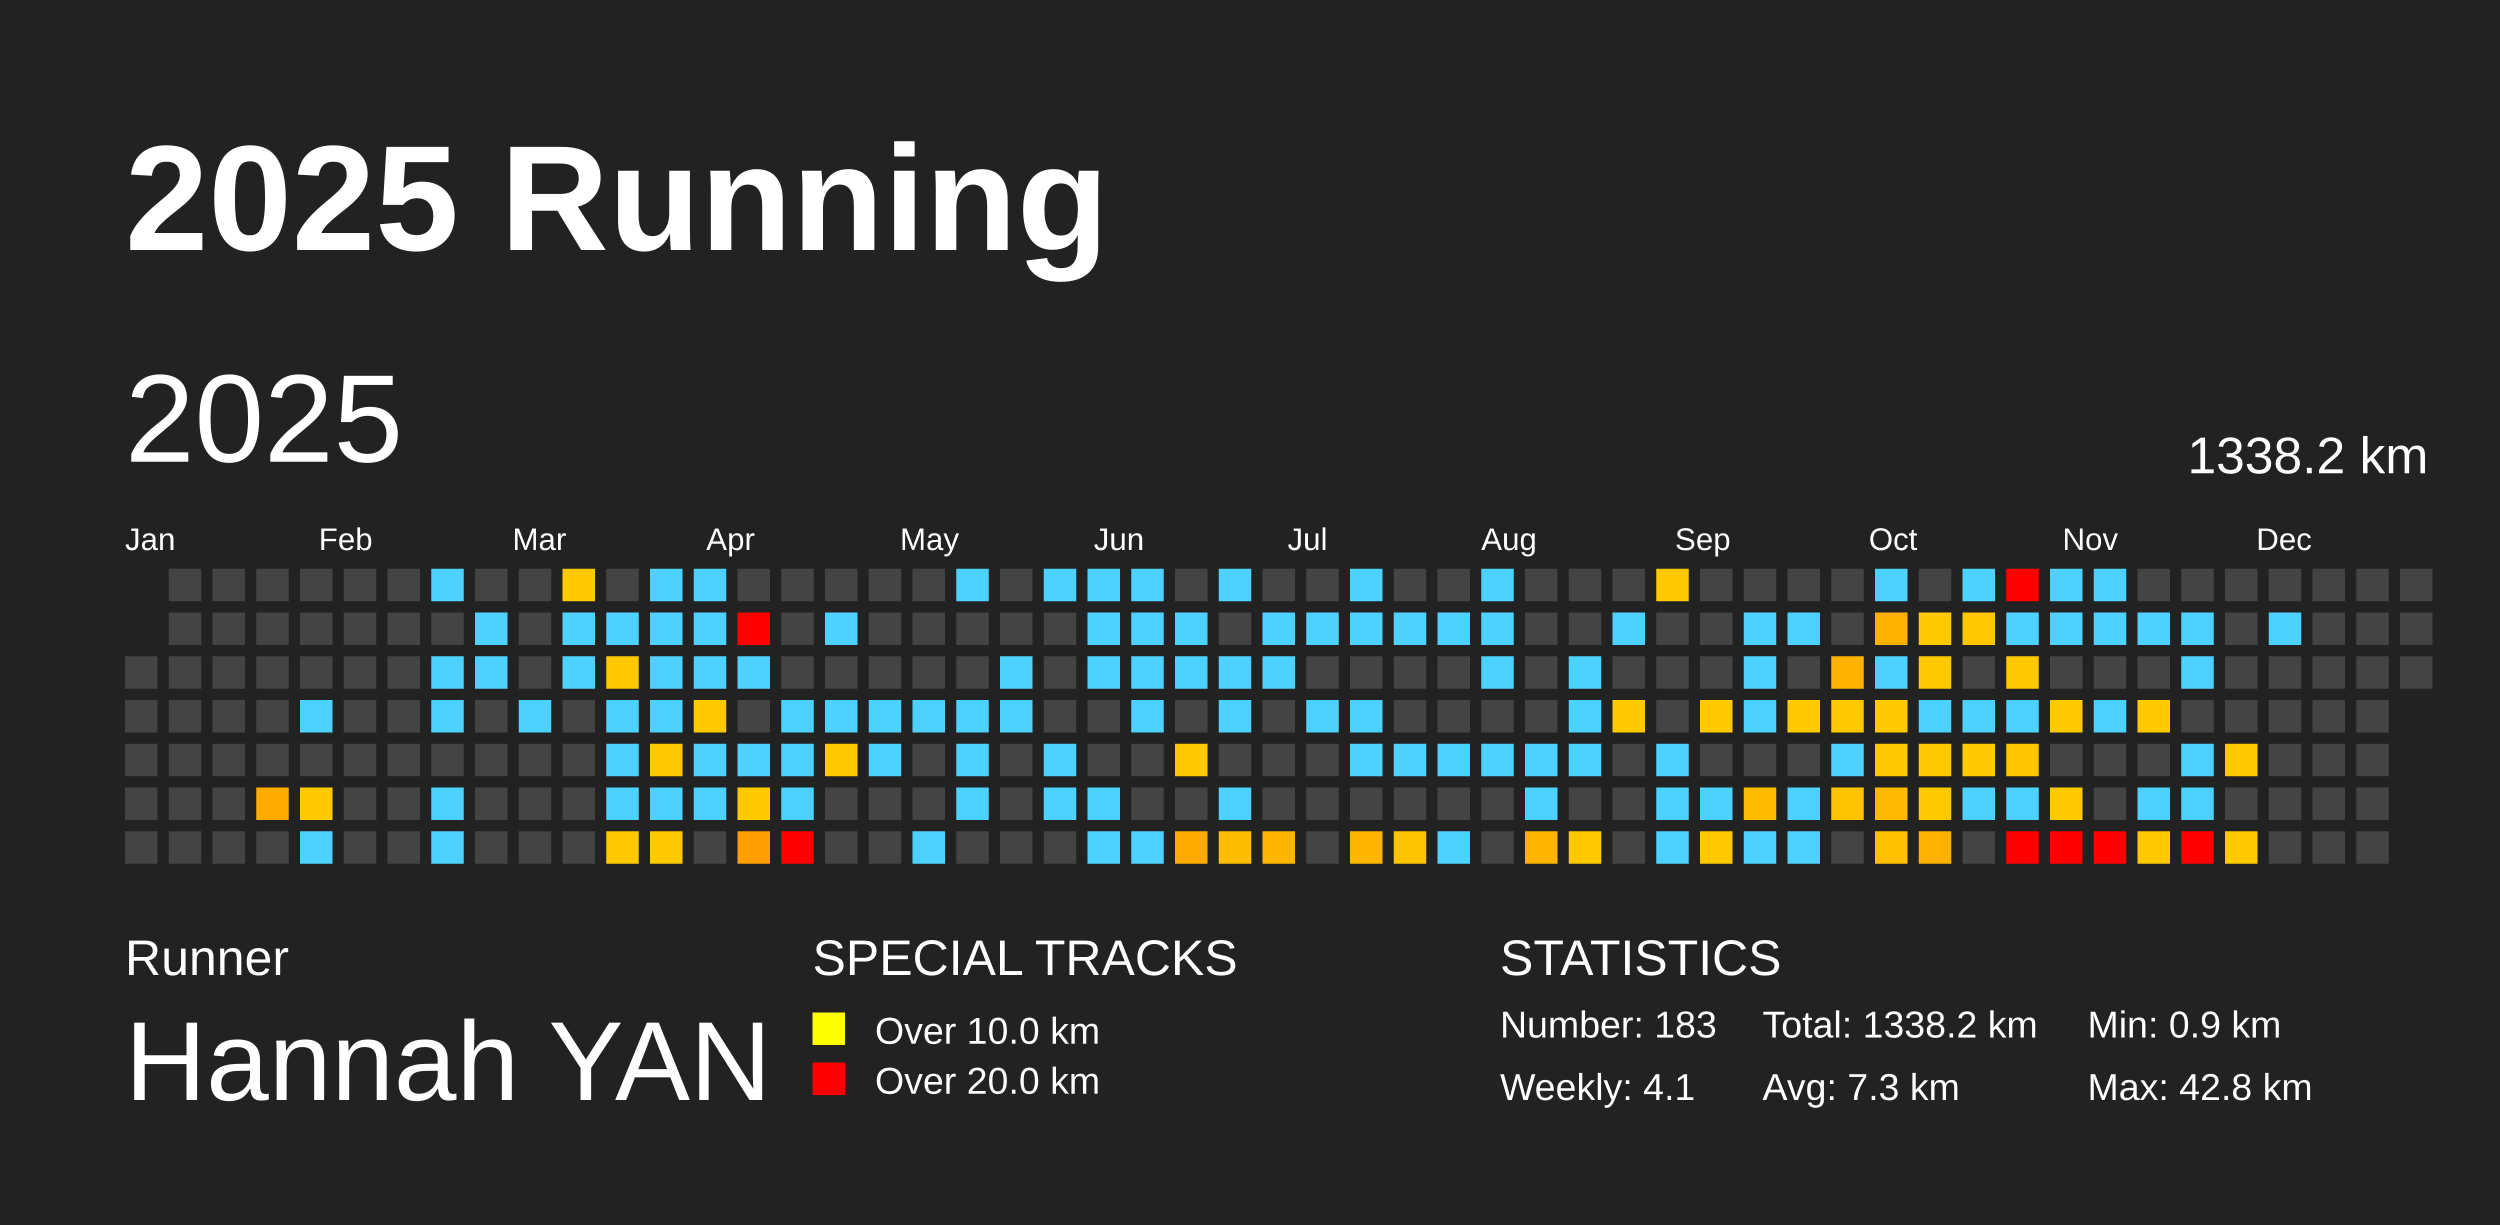
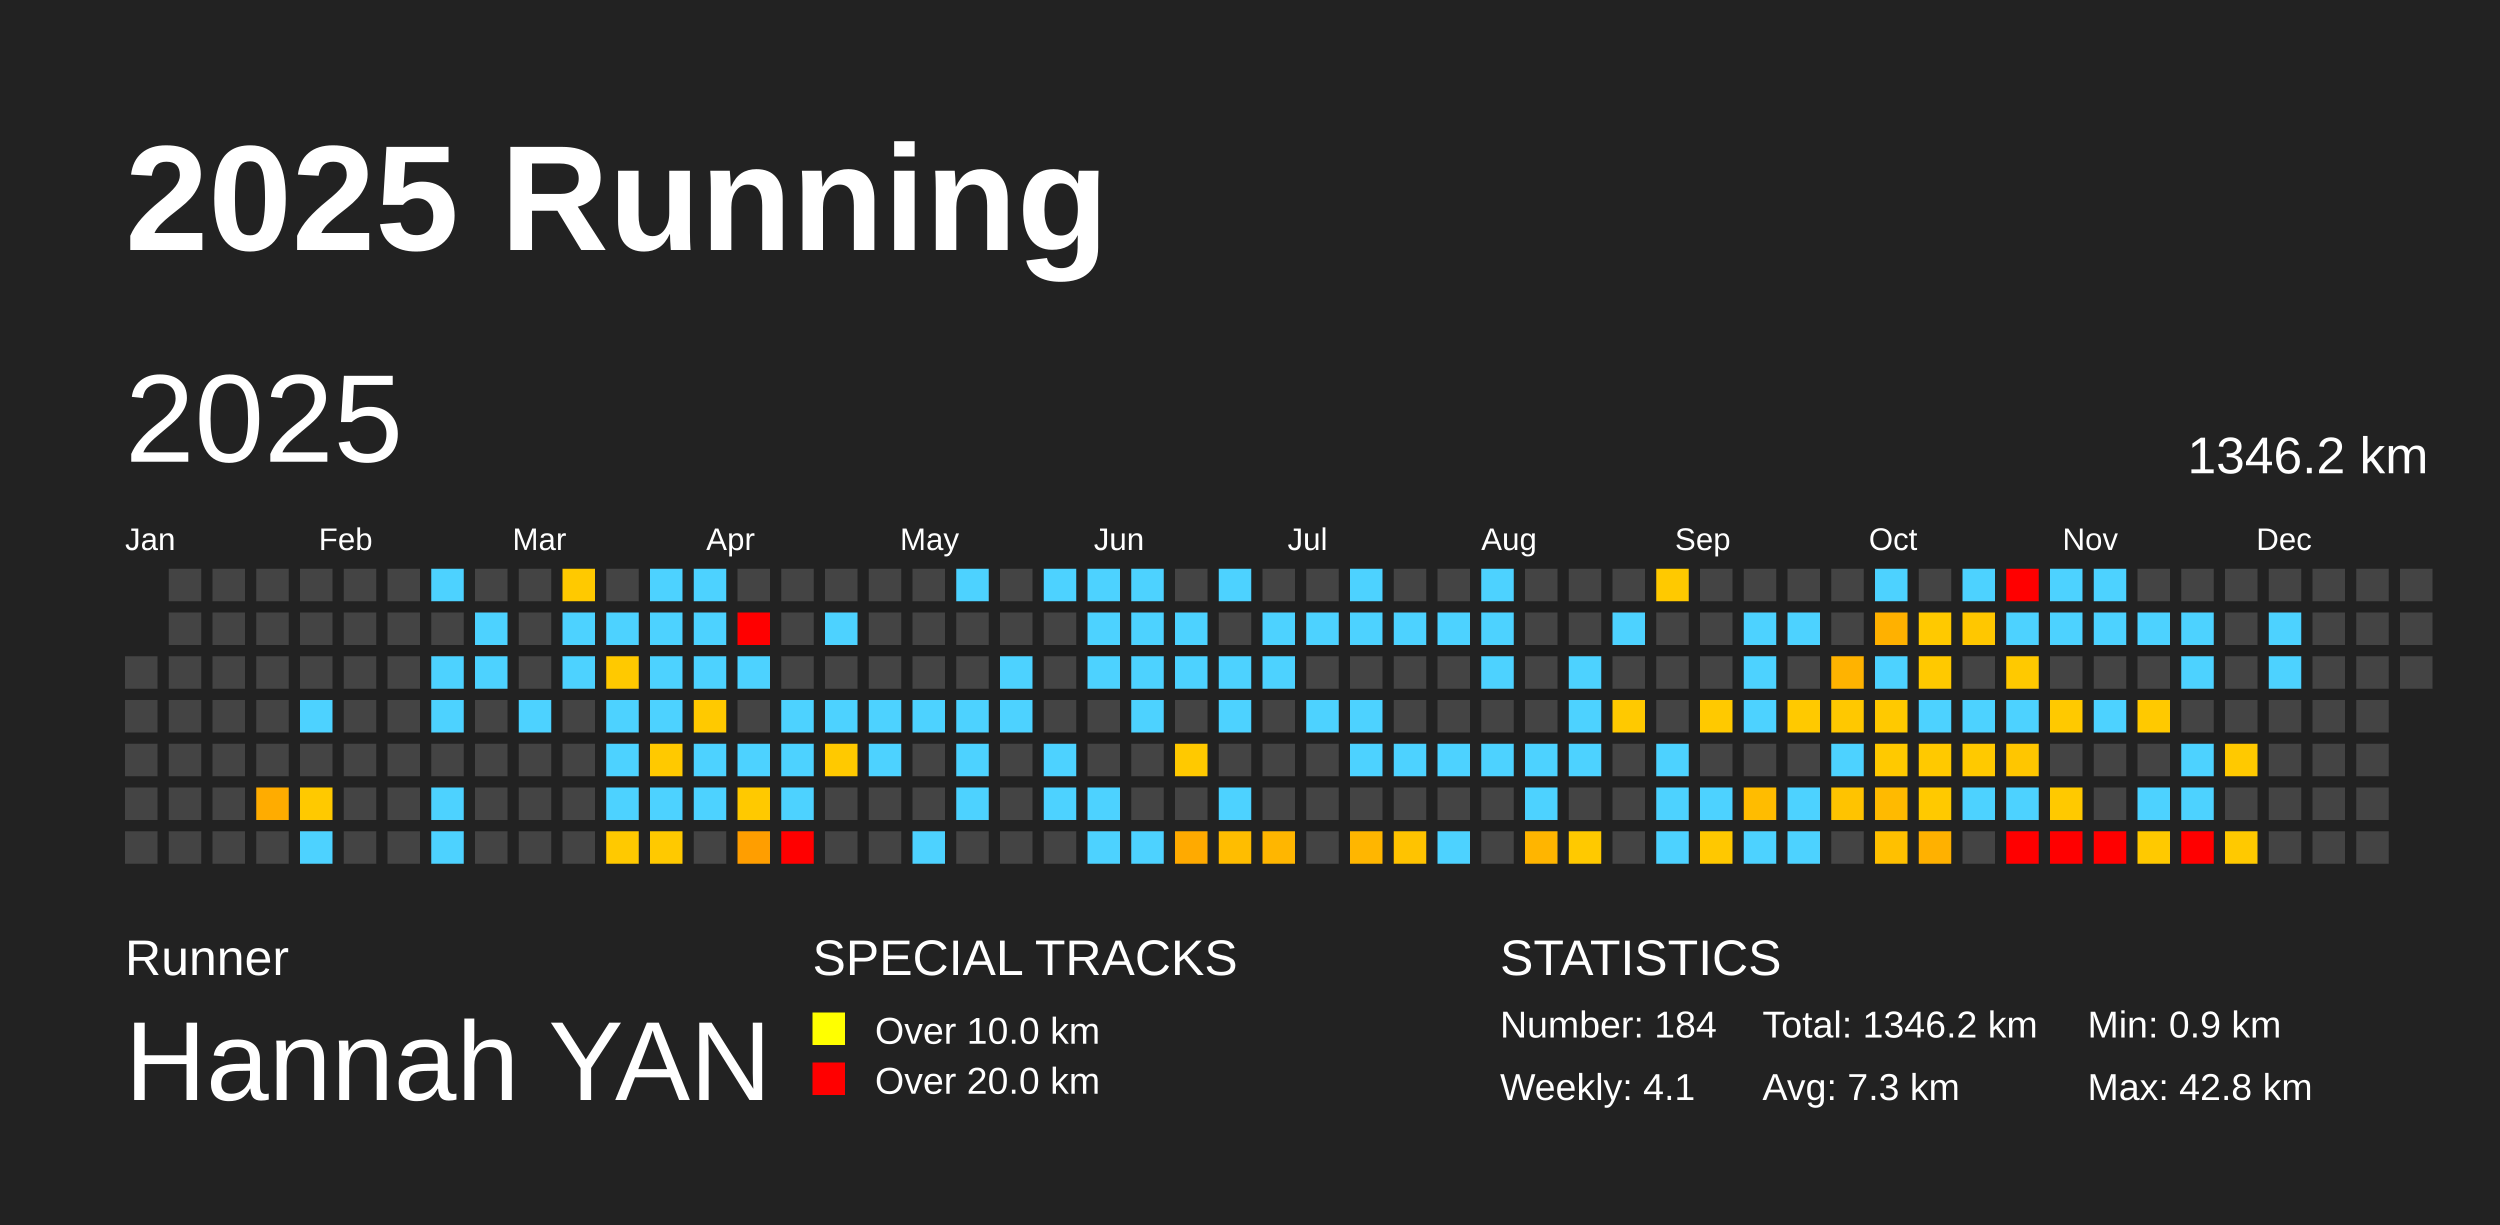
<svg xmlns="http://www.w3.org/2000/svg" baseProfile="full" height="98mm" version="1.1" viewBox="0,0,200,98" width="200mm">
  <defs />
  <rect fill="#222222" height="98" width="200" x="0" y="0" />
  <text fill="#FFFFFF" style="font-size:12px; font-family:Arial; font-weight:bold;" x="10" y="20">2025 Running</text>
  <text fill="#FFFFFF" style="font-size:4px; font-family:Arial" x="10" y="78">Runner</text>
  <text fill="#FFFFFF" style="font-size:9px; font-family:Arial" x="10" y="88">Hannah YAN</text>
  <text fill="#FFFFFF" style="font-size:4px; font-family:Arial" x="65" y="78">SPECIAL TRACKS</text>
  <rect fill="yellow" height="2.6" width="2.6" x="65" y="81" />
  <text fill="#FFFFFF" style="font-size:3px; font-family:Arial" x="70" y="83.5">Over 10.0 km</text>
  <rect fill="red" height="2.6" width="2.6" x="65" y="85" />
  <text fill="#FFFFFF" style="font-size:3px; font-family:Arial" x="70" y="87.5">Over 20.0 km</text>
  <text fill="#FFFFFF" style="font-size:4px; font-family:Arial" x="120" y="78">STATISTICS</text>
-   <text fill="#FFFFFF" style="font-size:3px; font-family:Arial" x="120" y="83">Number: 183</text>
+   <text fill="#FFFFFF" style="font-size:3px; font-family:Arial" x="120" y="83">Number: 184</text>
  <text fill="#FFFFFF" style="font-size:3px; font-family:Arial" x="120" y="88">Weekly: 4.1</text>
-   <text fill="#FFFFFF" style="font-size:3px; font-family:Arial" x="141" y="83">Total: 1338.2 km</text>
+   <text fill="#FFFFFF" style="font-size:3px; font-family:Arial" x="141" y="83">Total: 1346.2 km</text>
  <text fill="#FFFFFF" style="font-size:3px; font-family:Arial" x="141" y="88">Avg: 7.3 km</text>
  <text fill="#FFFFFF" style="font-size:3px; font-family:Arial" x="167" y="83">Min: 0.9 km</text>
  <text fill="#FFFFFF" style="font-size:3px; font-family:Arial" x="167" y="88">Max: 42.8 km</text>
  <text dominant-baseline="hanging" fill="#FFFFFF" style="font-size:10.0px; font-family:Arial;" x="10" y="30">2025</text>
-   <text dominant-baseline="hanging" fill="#FFFFFF" style="font-size:4.125px; font-family:Arial;" x="175" y="35">1338.2 km</text>
+   <text dominant-baseline="hanging" fill="#FFFFFF" style="font-size:4.125px; font-family:Arial;" x="175" y="35">1346.2 km</text>
  <text fill="#FFFFFF" style="font-size:2.5px; font-family:Arial" x="10.0" y="44">Jan</text>
  <text fill="#FFFFFF" style="font-size:2.5px; font-family:Arial" x="25.5" y="44">Feb</text>
  <text fill="#FFFFFF" style="font-size:2.5px; font-family:Arial" x="41.0" y="44">Mar</text>
  <text fill="#FFFFFF" style="font-size:2.5px; font-family:Arial" x="56.5" y="44">Apr</text>
  <text fill="#FFFFFF" style="font-size:2.5px; font-family:Arial" x="72.0" y="44">May</text>
  <text fill="#FFFFFF" style="font-size:2.5px; font-family:Arial" x="87.5" y="44">Jun</text>
  <text fill="#FFFFFF" style="font-size:2.5px; font-family:Arial" x="103.0" y="44">Jul</text>
  <text fill="#FFFFFF" style="font-size:2.5px; font-family:Arial" x="118.5" y="44">Aug</text>
  <text fill="#FFFFFF" style="font-size:2.5px; font-family:Arial" x="134.0" y="44">Sep</text>
  <text fill="#FFFFFF" style="font-size:2.5px; font-family:Arial" x="149.5" y="44">Oct</text>
  <text fill="#FFFFFF" style="font-size:2.5px; font-family:Arial" x="165.0" y="44">Nov</text>
  <text fill="#FFFFFF" style="font-size:2.5px; font-family:Arial" x="180.5" y="44">Dec</text>
  <rect fill="#444444" height="2.6" width="2.6" x="10.0" y="52.5" />
  <rect fill="#444444" height="2.6" width="2.6" x="10.0" y="56.0" />
  <rect fill="#444444" height="2.6" width="2.6" x="10.0" y="59.5" />
  <rect fill="#444444" height="2.6" width="2.6" x="10.0" y="63.0" />
  <rect fill="#444444" height="2.6" width="2.6" x="10.0" y="66.5" />
  <rect fill="#444444" height="2.6" width="2.6" x="13.5" y="45.5" />
  <rect fill="#444444" height="2.6" width="2.6" x="13.5" y="49.0" />
  <rect fill="#444444" height="2.6" width="2.6" x="13.5" y="52.5" />
  <rect fill="#444444" height="2.6" width="2.6" x="13.5" y="56.0" />
  <rect fill="#444444" height="2.6" width="2.6" x="13.5" y="59.5" />
  <rect fill="#444444" height="2.6" width="2.6" x="13.5" y="63.0" />
  <rect fill="#444444" height="2.6" width="2.6" x="13.5" y="66.5" />
  <rect fill="#444444" height="2.6" width="2.6" x="17.0" y="45.5" />
  <rect fill="#444444" height="2.6" width="2.6" x="17.0" y="49.0" />
  <rect fill="#444444" height="2.6" width="2.6" x="17.0" y="52.5" />
  <rect fill="#444444" height="2.6" width="2.6" x="17.0" y="56.0" />
  <rect fill="#444444" height="2.6" width="2.6" x="17.0" y="59.5" />
  <rect fill="#444444" height="2.6" width="2.6" x="17.0" y="63.0" />
  <rect fill="#444444" height="2.6" width="2.6" x="17.0" y="66.5" />
  <rect fill="#444444" height="2.6" width="2.6" x="20.5" y="45.5" />
  <rect fill="#444444" height="2.6" width="2.6" x="20.5" y="49.0" />
  <rect fill="#444444" height="2.6" width="2.6" x="20.5" y="52.5" />
  <rect fill="#444444" height="2.6" width="2.6" x="20.5" y="56.0" />
  <rect fill="#444444" height="2.6" width="2.6" x="20.5" y="59.5" />
  <rect fill="#ffac00" height="2.6" width="2.6" x="20.5" y="63.0" />
  <rect fill="#444444" height="2.6" width="2.6" x="20.5" y="66.5" />
  <rect fill="#444444" height="2.6" width="2.6" x="24.0" y="45.5" />
  <rect fill="#444444" height="2.6" width="2.6" x="24.0" y="49.0" />
  <rect fill="#444444" height="2.6" width="2.6" x="24.0" y="52.5" />
  <rect fill="#4dd2ff" height="2.6" width="2.6" x="24.0" y="56.0" />
  <rect fill="#444444" height="2.6" width="2.6" x="24.0" y="59.5" />
  <rect fill="#ffc900" height="2.6" width="2.6" x="24.0" y="63.0" />
  <rect fill="#4dd2ff" height="2.6" width="2.6" x="24.0" y="66.5" />
  <rect fill="#444444" height="2.6" width="2.6" x="27.5" y="45.5" />
  <rect fill="#444444" height="2.6" width="2.6" x="27.5" y="49.0" />
  <rect fill="#444444" height="2.6" width="2.6" x="27.5" y="52.5" />
  <rect fill="#444444" height="2.6" width="2.6" x="27.5" y="56.0" />
  <rect fill="#444444" height="2.6" width="2.6" x="27.5" y="59.5" />
  <rect fill="#444444" height="2.6" width="2.6" x="27.5" y="63.0" />
  <rect fill="#444444" height="2.6" width="2.6" x="27.5" y="66.5" />
  <rect fill="#444444" height="2.6" width="2.6" x="31.0" y="45.5" />
  <rect fill="#444444" height="2.6" width="2.6" x="31.0" y="49.0" />
  <rect fill="#444444" height="2.6" width="2.6" x="31.0" y="52.5" />
  <rect fill="#444444" height="2.6" width="2.6" x="31.0" y="56.0" />
  <rect fill="#444444" height="2.6" width="2.6" x="31.0" y="59.5" />
  <rect fill="#444444" height="2.6" width="2.6" x="31.0" y="63.0" />
  <rect fill="#444444" height="2.6" width="2.6" x="31.0" y="66.5" />
  <rect fill="#4dd2ff" height="2.6" width="2.6" x="34.5" y="45.5" />
  <rect fill="#444444" height="2.6" width="2.6" x="34.5" y="49.0" />
  <rect fill="#4dd2ff" height="2.6" width="2.6" x="34.5" y="52.5" />
  <rect fill="#4dd2ff" height="2.6" width="2.6" x="34.5" y="56.0" />
  <rect fill="#444444" height="2.6" width="2.6" x="34.5" y="59.5" />
  <rect fill="#4dd2ff" height="2.6" width="2.6" x="34.5" y="63.0" />
  <rect fill="#4dd2ff" height="2.6" width="2.6" x="34.5" y="66.5" />
  <rect fill="#444444" height="2.6" width="2.6" x="38.0" y="45.5" />
  <rect fill="#4dd2ff" height="2.6" width="2.6" x="38.0" y="49.0" />
  <rect fill="#4dd2ff" height="2.6" width="2.6" x="38.0" y="52.5" />
  <rect fill="#444444" height="2.6" width="2.6" x="38.0" y="56.0" />
  <rect fill="#444444" height="2.6" width="2.6" x="38.0" y="59.5" />
  <rect fill="#444444" height="2.6" width="2.6" x="38.0" y="63.0" />
  <rect fill="#444444" height="2.6" width="2.6" x="38.0" y="66.5" />
  <rect fill="#444444" height="2.6" width="2.6" x="41.5" y="45.5" />
  <rect fill="#444444" height="2.6" width="2.6" x="41.5" y="49.0" />
  <rect fill="#444444" height="2.6" width="2.6" x="41.5" y="52.5" />
  <rect fill="#4dd2ff" height="2.6" width="2.6" x="41.5" y="56.0" />
  <rect fill="#444444" height="2.6" width="2.6" x="41.5" y="59.5" />
  <rect fill="#444444" height="2.6" width="2.6" x="41.5" y="63.0" />
  <rect fill="#444444" height="2.6" width="2.6" x="41.5" y="66.5" />
  <rect fill="#ffc900" height="2.6" width="2.6" x="45.0" y="45.5" />
  <rect fill="#4dd2ff" height="2.6" width="2.6" x="45.0" y="49.0" />
  <rect fill="#4dd2ff" height="2.6" width="2.6" x="45.0" y="52.5" />
  <rect fill="#444444" height="2.6" width="2.6" x="45.0" y="56.0" />
  <rect fill="#444444" height="2.6" width="2.6" x="45.0" y="59.5" />
  <rect fill="#444444" height="2.6" width="2.6" x="45.0" y="63.0" />
  <rect fill="#444444" height="2.6" width="2.6" x="45.0" y="66.5" />
  <rect fill="#444444" height="2.6" width="2.6" x="48.5" y="45.5" />
  <rect fill="#4dd2ff" height="2.6" width="2.6" x="48.5" y="49.0" />
  <rect fill="#ffc900" height="2.6" width="2.6" x="48.5" y="52.5" />
  <rect fill="#4dd2ff" height="2.6" width="2.6" x="48.5" y="56.0" />
  <rect fill="#4dd2ff" height="2.6" width="2.6" x="48.5" y="59.5" />
  <rect fill="#4dd2ff" height="2.6" width="2.6" x="48.5" y="63.0" />
  <rect fill="#ffc900" height="2.6" width="2.6" x="48.5" y="66.5" />
  <rect fill="#4dd2ff" height="2.6" width="2.6" x="52.0" y="45.5" />
  <rect fill="#4dd2ff" height="2.6" width="2.6" x="52.0" y="49.0" />
  <rect fill="#4dd2ff" height="2.6" width="2.6" x="52.0" y="52.5" />
  <rect fill="#4dd2ff" height="2.6" width="2.6" x="52.0" y="56.0" />
  <rect fill="#ffc900" height="2.6" width="2.6" x="52.0" y="59.5" />
  <rect fill="#4dd2ff" height="2.6" width="2.6" x="52.0" y="63.0" />
  <rect fill="#ffc900" height="2.6" width="2.6" x="52.0" y="66.5" />
  <rect fill="#4dd2ff" height="2.6" width="2.6" x="55.5" y="45.5" />
  <rect fill="#4dd2ff" height="2.6" width="2.6" x="55.5" y="49.0" />
  <rect fill="#4dd2ff" height="2.6" width="2.6" x="55.5" y="52.5" />
  <rect fill="#ffc900" height="2.6" width="2.6" x="55.5" y="56.0" />
  <rect fill="#4dd2ff" height="2.6" width="2.6" x="55.5" y="59.5" />
  <rect fill="#4dd2ff" height="2.6" width="2.6" x="55.5" y="63.0" />
  <rect fill="#444444" height="2.6" width="2.6" x="55.5" y="66.5" />
  <rect fill="#444444" height="2.6" width="2.6" x="59.0" y="45.5" />
  <rect fill="red" height="2.6" width="2.6" x="59.0" y="49.0" />
  <rect fill="#4dd2ff" height="2.6" width="2.6" x="59.0" y="52.5" />
  <rect fill="#444444" height="2.6" width="2.6" x="59.0" y="56.0" />
  <rect fill="#4dd2ff" height="2.6" width="2.6" x="59.0" y="59.5" />
  <rect fill="#ffc900" height="2.6" width="2.6" x="59.0" y="63.0" />
  <rect fill="#ff9e00" height="2.6" width="2.6" x="59.0" y="66.5" />
  <rect fill="#444444" height="2.6" width="2.6" x="62.5" y="45.5" />
  <rect fill="#444444" height="2.6" width="2.6" x="62.5" y="49.0" />
  <rect fill="#444444" height="2.6" width="2.6" x="62.5" y="52.5" />
  <rect fill="#4dd2ff" height="2.6" width="2.6" x="62.5" y="56.0" />
  <rect fill="#4dd2ff" height="2.6" width="2.6" x="62.5" y="59.5" />
  <rect fill="#4dd2ff" height="2.6" width="2.6" x="62.5" y="63.0" />
  <rect fill="red" height="2.6" width="2.6" x="62.5" y="66.5" />
  <rect fill="#444444" height="2.6" width="2.6" x="66.0" y="45.5" />
  <rect fill="#4dd2ff" height="2.6" width="2.6" x="66.0" y="49.0" />
  <rect fill="#444444" height="2.6" width="2.6" x="66.0" y="52.5" />
  <rect fill="#4dd2ff" height="2.6" width="2.6" x="66.0" y="56.0" />
  <rect fill="#ffc900" height="2.6" width="2.6" x="66.0" y="59.5" />
  <rect fill="#444444" height="2.6" width="2.6" x="66.0" y="63.0" />
  <rect fill="#444444" height="2.6" width="2.6" x="66.0" y="66.5" />
  <rect fill="#444444" height="2.6" width="2.6" x="69.5" y="45.5" />
  <rect fill="#444444" height="2.6" width="2.6" x="69.5" y="49.0" />
  <rect fill="#444444" height="2.6" width="2.6" x="69.5" y="52.5" />
  <rect fill="#4dd2ff" height="2.6" width="2.6" x="69.5" y="56.0" />
  <rect fill="#4dd2ff" height="2.6" width="2.6" x="69.5" y="59.5" />
  <rect fill="#444444" height="2.6" width="2.6" x="69.5" y="63.0" />
  <rect fill="#444444" height="2.6" width="2.6" x="69.5" y="66.5" />
  <rect fill="#444444" height="2.6" width="2.6" x="73.0" y="45.5" />
  <rect fill="#444444" height="2.6" width="2.6" x="73.0" y="49.0" />
  <rect fill="#444444" height="2.6" width="2.6" x="73.0" y="52.5" />
  <rect fill="#4dd2ff" height="2.6" width="2.6" x="73.0" y="56.0" />
  <rect fill="#444444" height="2.6" width="2.6" x="73.0" y="59.5" />
  <rect fill="#444444" height="2.6" width="2.6" x="73.0" y="63.0" />
  <rect fill="#4dd2ff" height="2.6" width="2.6" x="73.0" y="66.5" />
  <rect fill="#4dd2ff" height="2.6" width="2.6" x="76.5" y="45.5" />
  <rect fill="#444444" height="2.6" width="2.6" x="76.5" y="49.0" />
  <rect fill="#444444" height="2.6" width="2.6" x="76.5" y="52.5" />
  <rect fill="#4dd2ff" height="2.6" width="2.6" x="76.5" y="56.0" />
  <rect fill="#4dd2ff" height="2.6" width="2.6" x="76.5" y="59.5" />
  <rect fill="#4dd2ff" height="2.6" width="2.6" x="76.5" y="63.0" />
  <rect fill="#444444" height="2.6" width="2.6" x="76.5" y="66.5" />
  <rect fill="#444444" height="2.6" width="2.6" x="80.0" y="45.5" />
  <rect fill="#444444" height="2.6" width="2.6" x="80.0" y="49.0" />
  <rect fill="#4dd2ff" height="2.6" width="2.6" x="80.0" y="52.5" />
  <rect fill="#4dd2ff" height="2.6" width="2.6" x="80.0" y="56.0" />
  <rect fill="#444444" height="2.6" width="2.6" x="80.0" y="59.5" />
  <rect fill="#444444" height="2.6" width="2.6" x="80.0" y="63.0" />
  <rect fill="#444444" height="2.6" width="2.6" x="80.0" y="66.5" />
  <rect fill="#4dd2ff" height="2.6" width="2.6" x="83.5" y="45.5" />
  <rect fill="#444444" height="2.6" width="2.6" x="83.5" y="49.0" />
  <rect fill="#444444" height="2.6" width="2.6" x="83.5" y="52.5" />
  <rect fill="#444444" height="2.6" width="2.6" x="83.5" y="56.0" />
  <rect fill="#4dd2ff" height="2.6" width="2.6" x="83.5" y="59.5" />
  <rect fill="#4dd2ff" height="2.6" width="2.6" x="83.5" y="63.0" />
  <rect fill="#444444" height="2.6" width="2.6" x="83.5" y="66.5" />
  <rect fill="#4dd2ff" height="2.6" width="2.6" x="87.0" y="45.5" />
  <rect fill="#4dd2ff" height="2.6" width="2.6" x="87.0" y="49.0" />
  <rect fill="#4dd2ff" height="2.6" width="2.6" x="87.0" y="52.5" />
  <rect fill="#444444" height="2.6" width="2.6" x="87.0" y="56.0" />
  <rect fill="#444444" height="2.6" width="2.6" x="87.0" y="59.5" />
  <rect fill="#4dd2ff" height="2.6" width="2.6" x="87.0" y="63.0" />
  <rect fill="#4dd2ff" height="2.6" width="2.6" x="87.0" y="66.5" />
  <rect fill="#4dd2ff" height="2.6" width="2.6" x="90.5" y="45.5" />
  <rect fill="#4dd2ff" height="2.6" width="2.6" x="90.5" y="49.0" />
  <rect fill="#4dd2ff" height="2.6" width="2.6" x="90.5" y="52.5" />
  <rect fill="#4dd2ff" height="2.6" width="2.6" x="90.5" y="56.0" />
  <rect fill="#444444" height="2.6" width="2.6" x="90.5" y="59.5" />
  <rect fill="#444444" height="2.6" width="2.6" x="90.5" y="63.0" />
  <rect fill="#4dd2ff" height="2.6" width="2.6" x="90.5" y="66.5" />
  <rect fill="#444444" height="2.6" width="2.6" x="94.0" y="45.5" />
  <rect fill="#4dd2ff" height="2.6" width="2.6" x="94.0" y="49.0" />
  <rect fill="#4dd2ff" height="2.6" width="2.6" x="94.0" y="52.5" />
  <rect fill="#444444" height="2.6" width="2.6" x="94.0" y="56.0" />
  <rect fill="#ffc900" height="2.6" width="2.6" x="94.0" y="59.5" />
  <rect fill="#444444" height="2.6" width="2.6" x="94.0" y="63.0" />
  <rect fill="#ffaa00" height="2.6" width="2.6" x="94.0" y="66.5" />
  <rect fill="#4dd2ff" height="2.6" width="2.6" x="97.5" y="45.5" />
  <rect fill="#444444" height="2.6" width="2.6" x="97.5" y="49.0" />
  <rect fill="#4dd2ff" height="2.6" width="2.6" x="97.5" y="52.5" />
  <rect fill="#4dd2ff" height="2.6" width="2.6" x="97.5" y="56.0" />
  <rect fill="#444444" height="2.6" width="2.6" x="97.5" y="59.5" />
  <rect fill="#4dd2ff" height="2.6" width="2.6" x="97.5" y="63.0" />
  <rect fill="#ffbd00" height="2.6" width="2.6" x="97.5" y="66.5" />
  <rect fill="#444444" height="2.6" width="2.6" x="101.0" y="45.5" />
  <rect fill="#4dd2ff" height="2.6" width="2.6" x="101.0" y="49.0" />
  <rect fill="#4dd2ff" height="2.6" width="2.6" x="101.0" y="52.5" />
  <rect fill="#444444" height="2.6" width="2.6" x="101.0" y="56.0" />
  <rect fill="#444444" height="2.6" width="2.6" x="101.0" y="59.5" />
  <rect fill="#444444" height="2.6" width="2.6" x="101.0" y="63.0" />
  <rect fill="#ffb600" height="2.6" width="2.6" x="101.0" y="66.5" />
  <rect fill="#444444" height="2.6" width="2.6" x="104.5" y="45.5" />
  <rect fill="#4dd2ff" height="2.6" width="2.6" x="104.5" y="49.0" />
  <rect fill="#444444" height="2.6" width="2.6" x="104.5" y="52.5" />
  <rect fill="#4dd2ff" height="2.6" width="2.6" x="104.5" y="56.0" />
  <rect fill="#444444" height="2.6" width="2.6" x="104.5" y="59.5" />
  <rect fill="#444444" height="2.6" width="2.6" x="104.5" y="63.0" />
  <rect fill="#444444" height="2.6" width="2.6" x="104.5" y="66.5" />
  <rect fill="#4dd2ff" height="2.6" width="2.6" x="108.0" y="45.5" />
  <rect fill="#4dd2ff" height="2.6" width="2.6" x="108.0" y="49.0" />
  <rect fill="#444444" height="2.6" width="2.6" x="108.0" y="52.5" />
  <rect fill="#4dd2ff" height="2.6" width="2.6" x="108.0" y="56.0" />
  <rect fill="#4dd2ff" height="2.6" width="2.6" x="108.0" y="59.5" />
  <rect fill="#444444" height="2.6" width="2.6" x="108.0" y="63.0" />
  <rect fill="#ffb600" height="2.6" width="2.6" x="108.0" y="66.5" />
  <rect fill="#444444" height="2.6" width="2.6" x="111.5" y="45.5" />
  <rect fill="#4dd2ff" height="2.6" width="2.6" x="111.5" y="49.0" />
  <rect fill="#444444" height="2.6" width="2.6" x="111.5" y="52.5" />
  <rect fill="#444444" height="2.6" width="2.6" x="111.5" y="56.0" />
  <rect fill="#4dd2ff" height="2.6" width="2.6" x="111.5" y="59.5" />
  <rect fill="#444444" height="2.6" width="2.6" x="111.5" y="63.0" />
  <rect fill="#ffc300" height="2.6" width="2.6" x="111.5" y="66.5" />
  <rect fill="#444444" height="2.6" width="2.6" x="115.0" y="45.5" />
  <rect fill="#4dd2ff" height="2.6" width="2.6" x="115.0" y="49.0" />
  <rect fill="#444444" height="2.6" width="2.6" x="115.0" y="52.5" />
  <rect fill="#444444" height="2.6" width="2.6" x="115.0" y="56.0" />
  <rect fill="#4dd2ff" height="2.6" width="2.6" x="115.0" y="59.5" />
  <rect fill="#444444" height="2.6" width="2.6" x="115.0" y="63.0" />
  <rect fill="#4dd2ff" height="2.6" width="2.6" x="115.0" y="66.5" />
  <rect fill="#4dd2ff" height="2.6" width="2.6" x="118.5" y="45.5" />
  <rect fill="#4dd2ff" height="2.6" width="2.6" x="118.5" y="49.0" />
  <rect fill="#4dd2ff" height="2.6" width="2.6" x="118.5" y="52.5" />
  <rect fill="#444444" height="2.6" width="2.6" x="118.5" y="56.0" />
  <rect fill="#4dd2ff" height="2.6" width="2.6" x="118.5" y="59.5" />
  <rect fill="#444444" height="2.6" width="2.6" x="118.5" y="63.0" />
  <rect fill="#444444" height="2.6" width="2.6" x="118.5" y="66.5" />
  <rect fill="#444444" height="2.6" width="2.6" x="122.0" y="45.5" />
  <rect fill="#444444" height="2.6" width="2.6" x="122.0" y="49.0" />
  <rect fill="#444444" height="2.6" width="2.6" x="122.0" y="52.5" />
  <rect fill="#444444" height="2.6" width="2.6" x="122.0" y="56.0" />
  <rect fill="#4dd2ff" height="2.6" width="2.6" x="122.0" y="59.5" />
  <rect fill="#4dd2ff" height="2.6" width="2.6" x="122.0" y="63.0" />
  <rect fill="#ffb500" height="2.6" width="2.6" x="122.0" y="66.5" />
  <rect fill="#444444" height="2.6" width="2.6" x="125.5" y="45.5" />
  <rect fill="#444444" height="2.6" width="2.6" x="125.5" y="49.0" />
  <rect fill="#4dd2ff" height="2.6" width="2.6" x="125.5" y="52.5" />
  <rect fill="#4dd2ff" height="2.6" width="2.6" x="125.5" y="56.0" />
  <rect fill="#4dd2ff" height="2.6" width="2.6" x="125.5" y="59.5" />
  <rect fill="#444444" height="2.6" width="2.6" x="125.5" y="63.0" />
  <rect fill="#ffc900" height="2.6" width="2.6" x="125.5" y="66.5" />
  <rect fill="#444444" height="2.6" width="2.6" x="129.0" y="45.5" />
  <rect fill="#4dd2ff" height="2.6" width="2.6" x="129.0" y="49.0" />
  <rect fill="#444444" height="2.6" width="2.6" x="129.0" y="52.5" />
  <rect fill="#ffc900" height="2.6" width="2.6" x="129.0" y="56.0" />
  <rect fill="#444444" height="2.6" width="2.6" x="129.0" y="59.5" />
  <rect fill="#444444" height="2.6" width="2.6" x="129.0" y="63.0" />
  <rect fill="#444444" height="2.6" width="2.6" x="129.0" y="66.5" />
  <rect fill="#ffc900" height="2.6" width="2.6" x="132.5" y="45.5" />
  <rect fill="#444444" height="2.6" width="2.6" x="132.5" y="49.0" />
  <rect fill="#444444" height="2.6" width="2.6" x="132.5" y="52.5" />
  <rect fill="#444444" height="2.6" width="2.6" x="132.5" y="56.0" />
  <rect fill="#4dd2ff" height="2.6" width="2.6" x="132.5" y="59.5" />
  <rect fill="#4dd2ff" height="2.6" width="2.6" x="132.5" y="63.0" />
  <rect fill="#4dd2ff" height="2.6" width="2.6" x="132.5" y="66.5" />
  <rect fill="#444444" height="2.6" width="2.6" x="136.0" y="45.5" />
  <rect fill="#444444" height="2.6" width="2.6" x="136.0" y="49.0" />
  <rect fill="#444444" height="2.6" width="2.6" x="136.0" y="52.5" />
  <rect fill="#ffc900" height="2.6" width="2.6" x="136.0" y="56.0" />
  <rect fill="#444444" height="2.6" width="2.6" x="136.0" y="59.5" />
  <rect fill="#4dd2ff" height="2.6" width="2.6" x="136.0" y="63.0" />
  <rect fill="#ffc800" height="2.6" width="2.6" x="136.0" y="66.5" />
  <rect fill="#444444" height="2.6" width="2.6" x="139.5" y="45.5" />
  <rect fill="#4dd2ff" height="2.6" width="2.6" x="139.5" y="49.0" />
  <rect fill="#4dd2ff" height="2.6" width="2.6" x="139.5" y="52.5" />
  <rect fill="#4dd2ff" height="2.6" width="2.6" x="139.5" y="56.0" />
  <rect fill="#444444" height="2.6" width="2.6" x="139.5" y="59.5" />
  <rect fill="#ffbc00" height="2.6" width="2.6" x="139.5" y="63.0" />
  <rect fill="#4dd2ff" height="2.6" width="2.6" x="139.5" y="66.5" />
  <rect fill="#444444" height="2.6" width="2.6" x="143.0" y="45.5" />
  <rect fill="#4dd2ff" height="2.6" width="2.6" x="143.0" y="49.0" />
  <rect fill="#444444" height="2.6" width="2.6" x="143.0" y="52.5" />
  <rect fill="#ffc900" height="2.6" width="2.6" x="143.0" y="56.0" />
  <rect fill="#444444" height="2.6" width="2.6" x="143.0" y="59.5" />
  <rect fill="#4dd2ff" height="2.6" width="2.6" x="143.0" y="63.0" />
  <rect fill="#4dd2ff" height="2.6" width="2.6" x="143.0" y="66.5" />
  <rect fill="#444444" height="2.6" width="2.6" x="146.5" y="45.5" />
  <rect fill="#444444" height="2.6" width="2.6" x="146.5" y="49.0" />
  <rect fill="#ffb300" height="2.6" width="2.6" x="146.5" y="52.5" />
  <rect fill="#ffc800" height="2.6" width="2.6" x="146.5" y="56.0" />
  <rect fill="#4dd2ff" height="2.6" width="2.6" x="146.5" y="59.5" />
  <rect fill="#ffc300" height="2.6" width="2.6" x="146.5" y="63.0" />
  <rect fill="#444444" height="2.6" width="2.6" x="146.5" y="66.5" />
  <rect fill="#4dd2ff" height="2.6" width="2.6" x="150.0" y="45.5" />
  <rect fill="#ffb100" height="2.6" width="2.6" x="150.0" y="49.0" />
  <rect fill="#4dd2ff" height="2.6" width="2.6" x="150.0" y="52.5" />
  <rect fill="#ffc900" height="2.6" width="2.6" x="150.0" y="56.0" />
  <rect fill="#ffc900" height="2.6" width="2.6" x="150.0" y="59.5" />
  <rect fill="#ffba00" height="2.6" width="2.6" x="150.0" y="63.0" />
  <rect fill="#ffc000" height="2.6" width="2.6" x="150.0" y="66.5" />
  <rect fill="#444444" height="2.6" width="2.6" x="153.5" y="45.5" />
  <rect fill="#ffc900" height="2.6" width="2.6" x="153.5" y="49.0" />
  <rect fill="#ffc900" height="2.6" width="2.6" x="153.5" y="52.5" />
  <rect fill="#4dd2ff" height="2.6" width="2.6" x="153.5" y="56.0" />
  <rect fill="#ffc900" height="2.6" width="2.6" x="153.5" y="59.5" />
  <rect fill="#ffc900" height="2.6" width="2.6" x="153.5" y="63.0" />
  <rect fill="#ffb100" height="2.6" width="2.6" x="153.5" y="66.5" />
  <rect fill="#4dd2ff" height="2.6" width="2.6" x="157.0" y="45.5" />
  <rect fill="#ffc700" height="2.6" width="2.6" x="157.0" y="49.0" />
  <rect fill="#444444" height="2.6" width="2.6" x="157.0" y="52.5" />
  <rect fill="#4dd2ff" height="2.6" width="2.6" x="157.0" y="56.0" />
  <rect fill="#ffc900" height="2.6" width="2.6" x="157.0" y="59.5" />
  <rect fill="#4dd2ff" height="2.6" width="2.6" x="157.0" y="63.0" />
  <rect fill="#444444" height="2.6" width="2.6" x="157.0" y="66.5" />
  <rect fill="red" height="2.6" width="2.6" x="160.5" y="45.5" />
  <rect fill="#4dd2ff" height="2.6" width="2.6" x="160.5" y="49.0" />
  <rect fill="#ffc900" height="2.6" width="2.6" x="160.5" y="52.5" />
  <rect fill="#4dd2ff" height="2.6" width="2.6" x="160.5" y="56.0" />
  <rect fill="#ffc600" height="2.6" width="2.6" x="160.5" y="59.5" />
  <rect fill="#4dd2ff" height="2.6" width="2.6" x="160.5" y="63.0" />
  <rect fill="red" height="2.6" width="2.6" x="160.5" y="66.5" />
  <rect fill="#4dd2ff" height="2.6" width="2.6" x="164.0" y="45.5" />
  <rect fill="#4dd2ff" height="2.6" width="2.6" x="164.0" y="49.0" />
  <rect fill="#444444" height="2.6" width="2.6" x="164.0" y="52.5" />
  <rect fill="#ffc900" height="2.6" width="2.6" x="164.0" y="56.0" />
  <rect fill="#444444" height="2.6" width="2.6" x="164.0" y="59.5" />
  <rect fill="#ffc900" height="2.6" width="2.6" x="164.0" y="63.0" />
  <rect fill="red" height="2.6" width="2.6" x="164.0" y="66.5" />
  <rect fill="#4dd2ff" height="2.6" width="2.6" x="167.5" y="45.5" />
  <rect fill="#4dd2ff" height="2.6" width="2.6" x="167.5" y="49.0" />
  <rect fill="#444444" height="2.6" width="2.6" x="167.5" y="52.5" />
  <rect fill="#4dd2ff" height="2.6" width="2.6" x="167.5" y="56.0" />
  <rect fill="#444444" height="2.6" width="2.6" x="167.5" y="59.5" />
  <rect fill="#444444" height="2.6" width="2.6" x="167.5" y="63.0" />
  <rect fill="red" height="2.6" width="2.6" x="167.5" y="66.5" />
  <rect fill="#444444" height="2.6" width="2.6" x="171.0" y="45.5" />
  <rect fill="#4dd2ff" height="2.6" width="2.6" x="171.0" y="49.0" />
  <rect fill="#444444" height="2.6" width="2.6" x="171.0" y="52.5" />
  <rect fill="#ffc900" height="2.6" width="2.6" x="171.0" y="56.0" />
  <rect fill="#444444" height="2.6" width="2.6" x="171.0" y="59.5" />
  <rect fill="#4dd2ff" height="2.6" width="2.6" x="171.0" y="63.0" />
  <rect fill="#ffc900" height="2.6" width="2.6" x="171.0" y="66.5" />
  <rect fill="#444444" height="2.6" width="2.6" x="174.5" y="45.5" />
  <rect fill="#4dd2ff" height="2.6" width="2.6" x="174.5" y="49.0" />
  <rect fill="#4dd2ff" height="2.6" width="2.6" x="174.5" y="52.5" />
  <rect fill="#444444" height="2.6" width="2.6" x="174.5" y="56.0" />
  <rect fill="#4dd2ff" height="2.6" width="2.6" x="174.5" y="59.5" />
  <rect fill="#4dd2ff" height="2.6" width="2.6" x="174.5" y="63.0" />
  <rect fill="red" height="2.6" width="2.6" x="174.5" y="66.5" />
  <rect fill="#444444" height="2.6" width="2.6" x="178.0" y="45.5" />
  <rect fill="#444444" height="2.6" width="2.6" x="178.0" y="49.0" />
  <rect fill="#444444" height="2.6" width="2.6" x="178.0" y="52.5" />
  <rect fill="#444444" height="2.6" width="2.6" x="178.0" y="56.0" />
  <rect fill="#ffc900" height="2.6" width="2.6" x="178.0" y="59.5" />
  <rect fill="#444444" height="2.6" width="2.6" x="178.0" y="63.0" />
  <rect fill="#ffc900" height="2.6" width="2.6" x="178.0" y="66.5" />
  <rect fill="#444444" height="2.6" width="2.6" x="181.5" y="45.5" />
  <rect fill="#4dd2ff" height="2.6" width="2.6" x="181.5" y="49.0" />
-   <rect fill="#444444" height="2.6" width="2.6" x="181.5" y="52.5" />
+   <rect fill="#4dd2ff" height="2.6" width="2.6" x="181.5" y="52.5" />
  <rect fill="#444444" height="2.6" width="2.6" x="181.5" y="56.0" />
  <rect fill="#444444" height="2.6" width="2.6" x="181.5" y="59.5" />
  <rect fill="#444444" height="2.6" width="2.6" x="181.5" y="63.0" />
  <rect fill="#444444" height="2.6" width="2.6" x="181.5" y="66.5" />
  <rect fill="#444444" height="2.6" width="2.6" x="185.0" y="45.5" />
  <rect fill="#444444" height="2.6" width="2.6" x="185.0" y="49.0" />
  <rect fill="#444444" height="2.6" width="2.6" x="185.0" y="52.5" />
  <rect fill="#444444" height="2.6" width="2.6" x="185.0" y="56.0" />
  <rect fill="#444444" height="2.6" width="2.6" x="185.0" y="59.5" />
  <rect fill="#444444" height="2.6" width="2.6" x="185.0" y="63.0" />
  <rect fill="#444444" height="2.6" width="2.6" x="185.0" y="66.5" />
  <rect fill="#444444" height="2.6" width="2.6" x="188.5" y="45.5" />
  <rect fill="#444444" height="2.6" width="2.6" x="188.5" y="49.0" />
  <rect fill="#444444" height="2.6" width="2.6" x="188.5" y="52.5" />
  <rect fill="#444444" height="2.6" width="2.6" x="188.5" y="56.0" />
  <rect fill="#444444" height="2.6" width="2.6" x="188.5" y="59.5" />
  <rect fill="#444444" height="2.6" width="2.6" x="188.5" y="63.0" />
  <rect fill="#444444" height="2.6" width="2.6" x="188.5" y="66.5" />
  <rect fill="#444444" height="2.6" width="2.6" x="192.0" y="45.5" />
  <rect fill="#444444" height="2.6" width="2.6" x="192.0" y="49.0" />
  <rect fill="#444444" height="2.6" width="2.6" x="192.0" y="52.5" />
</svg>
